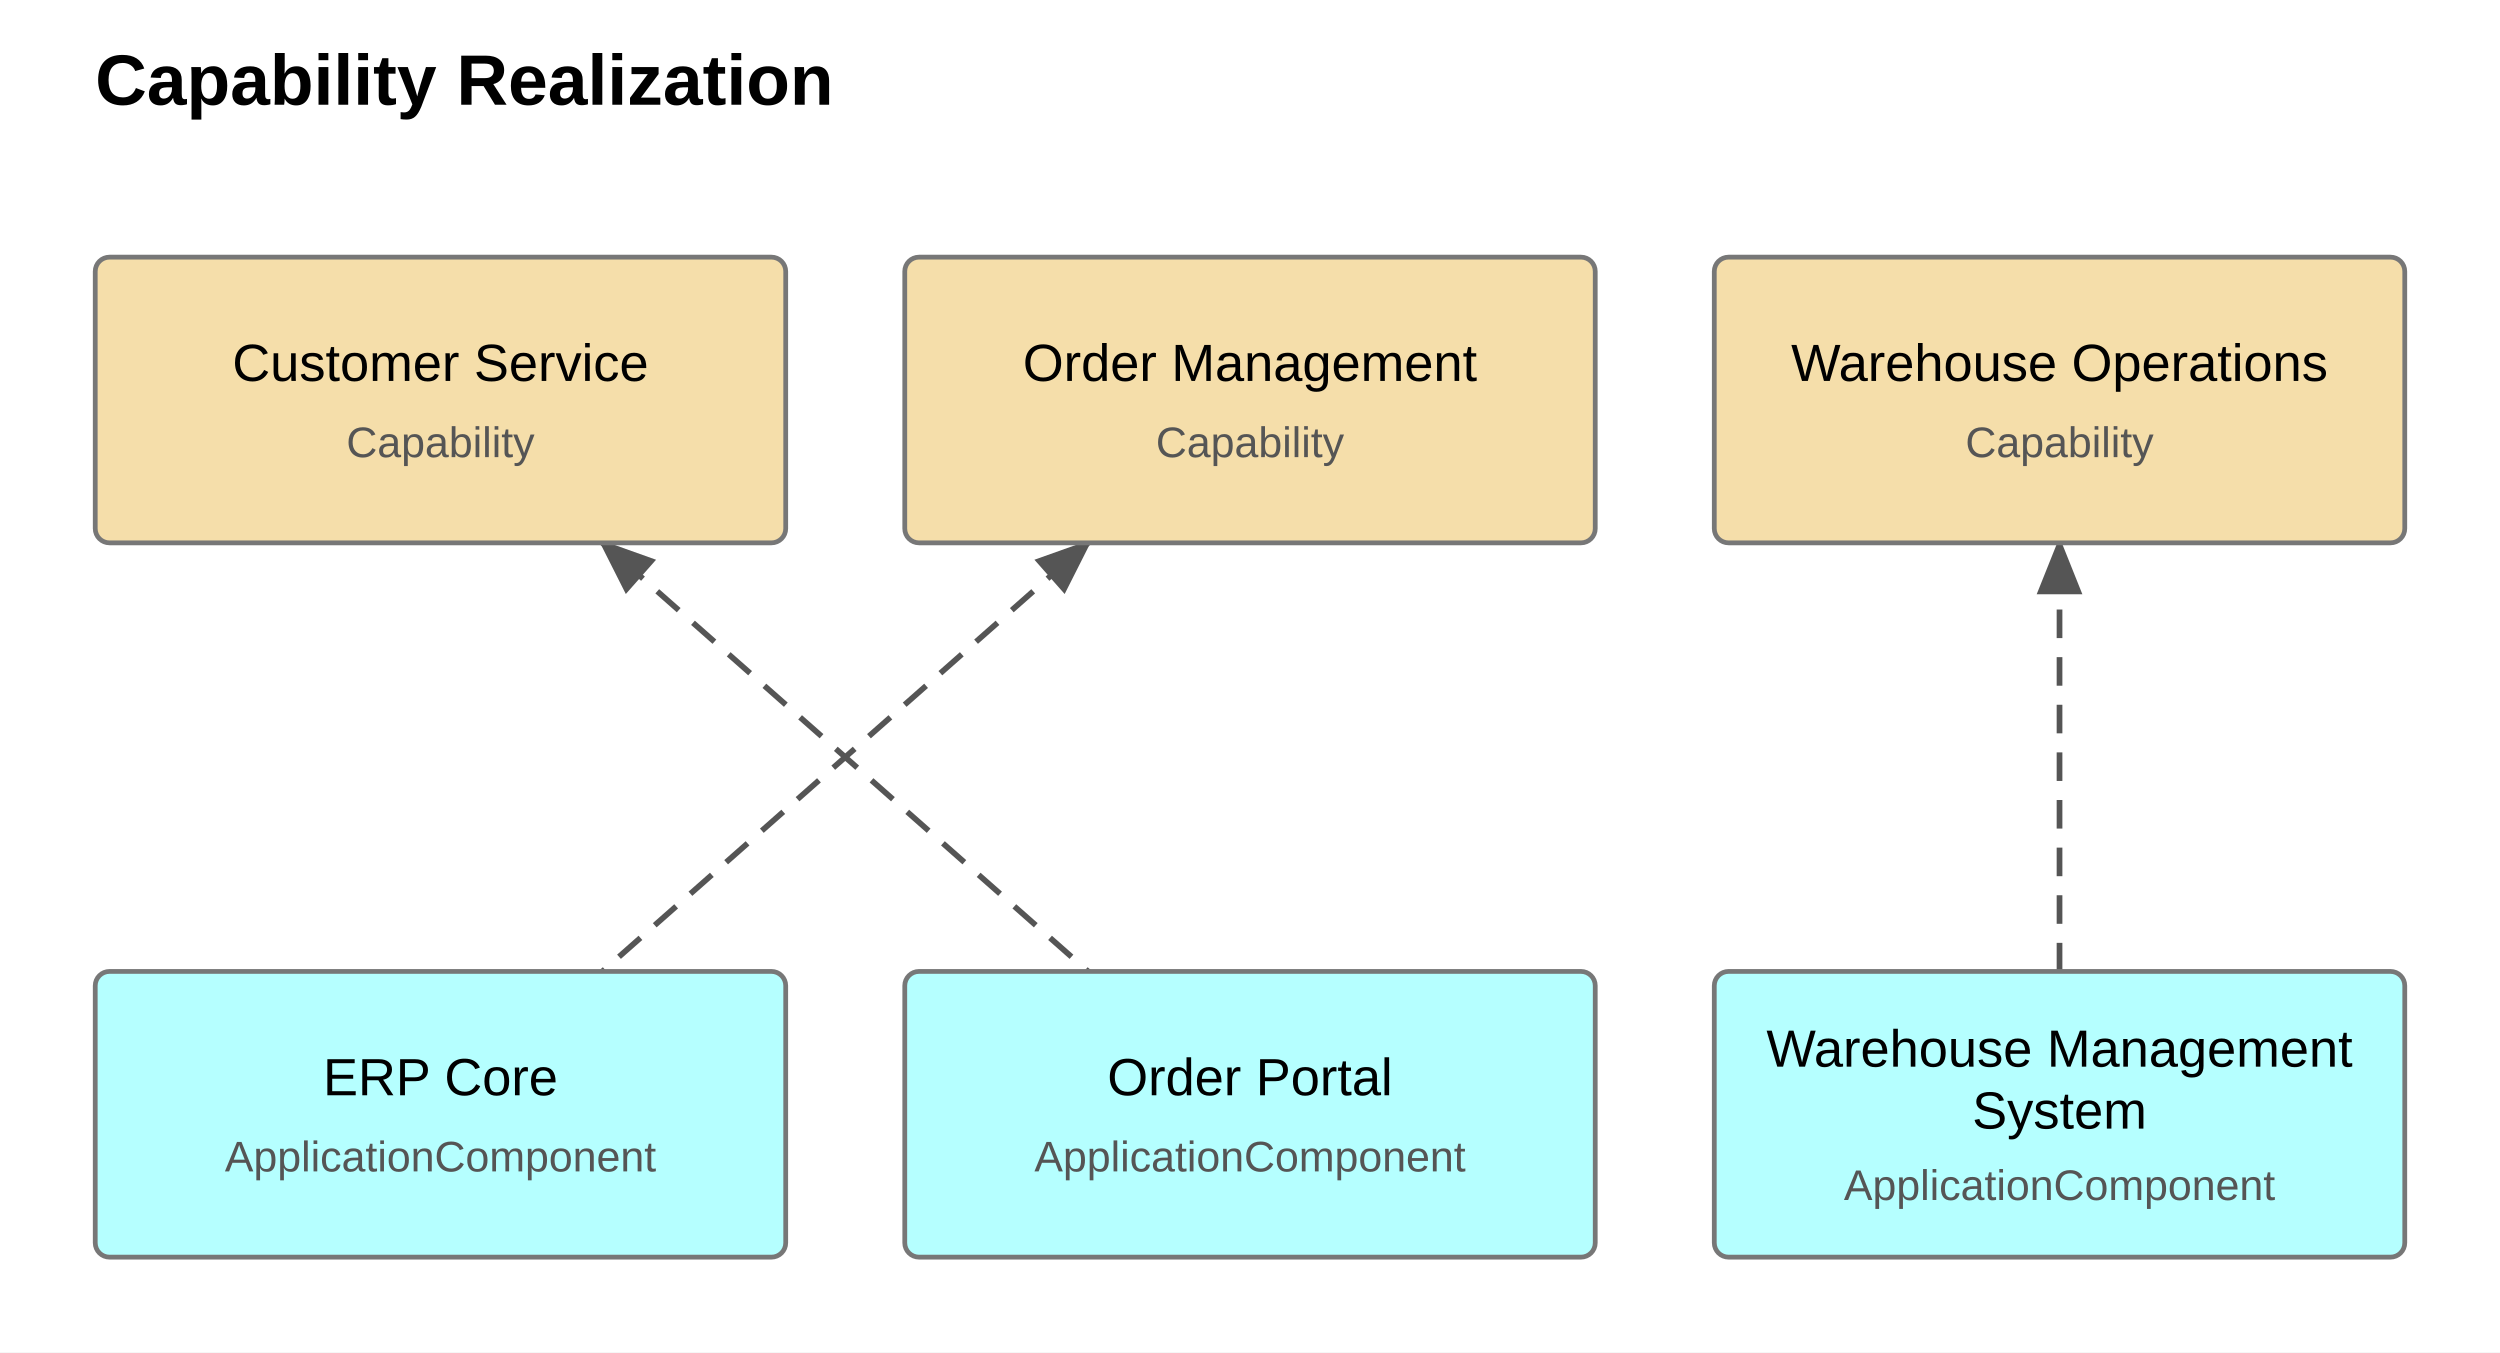
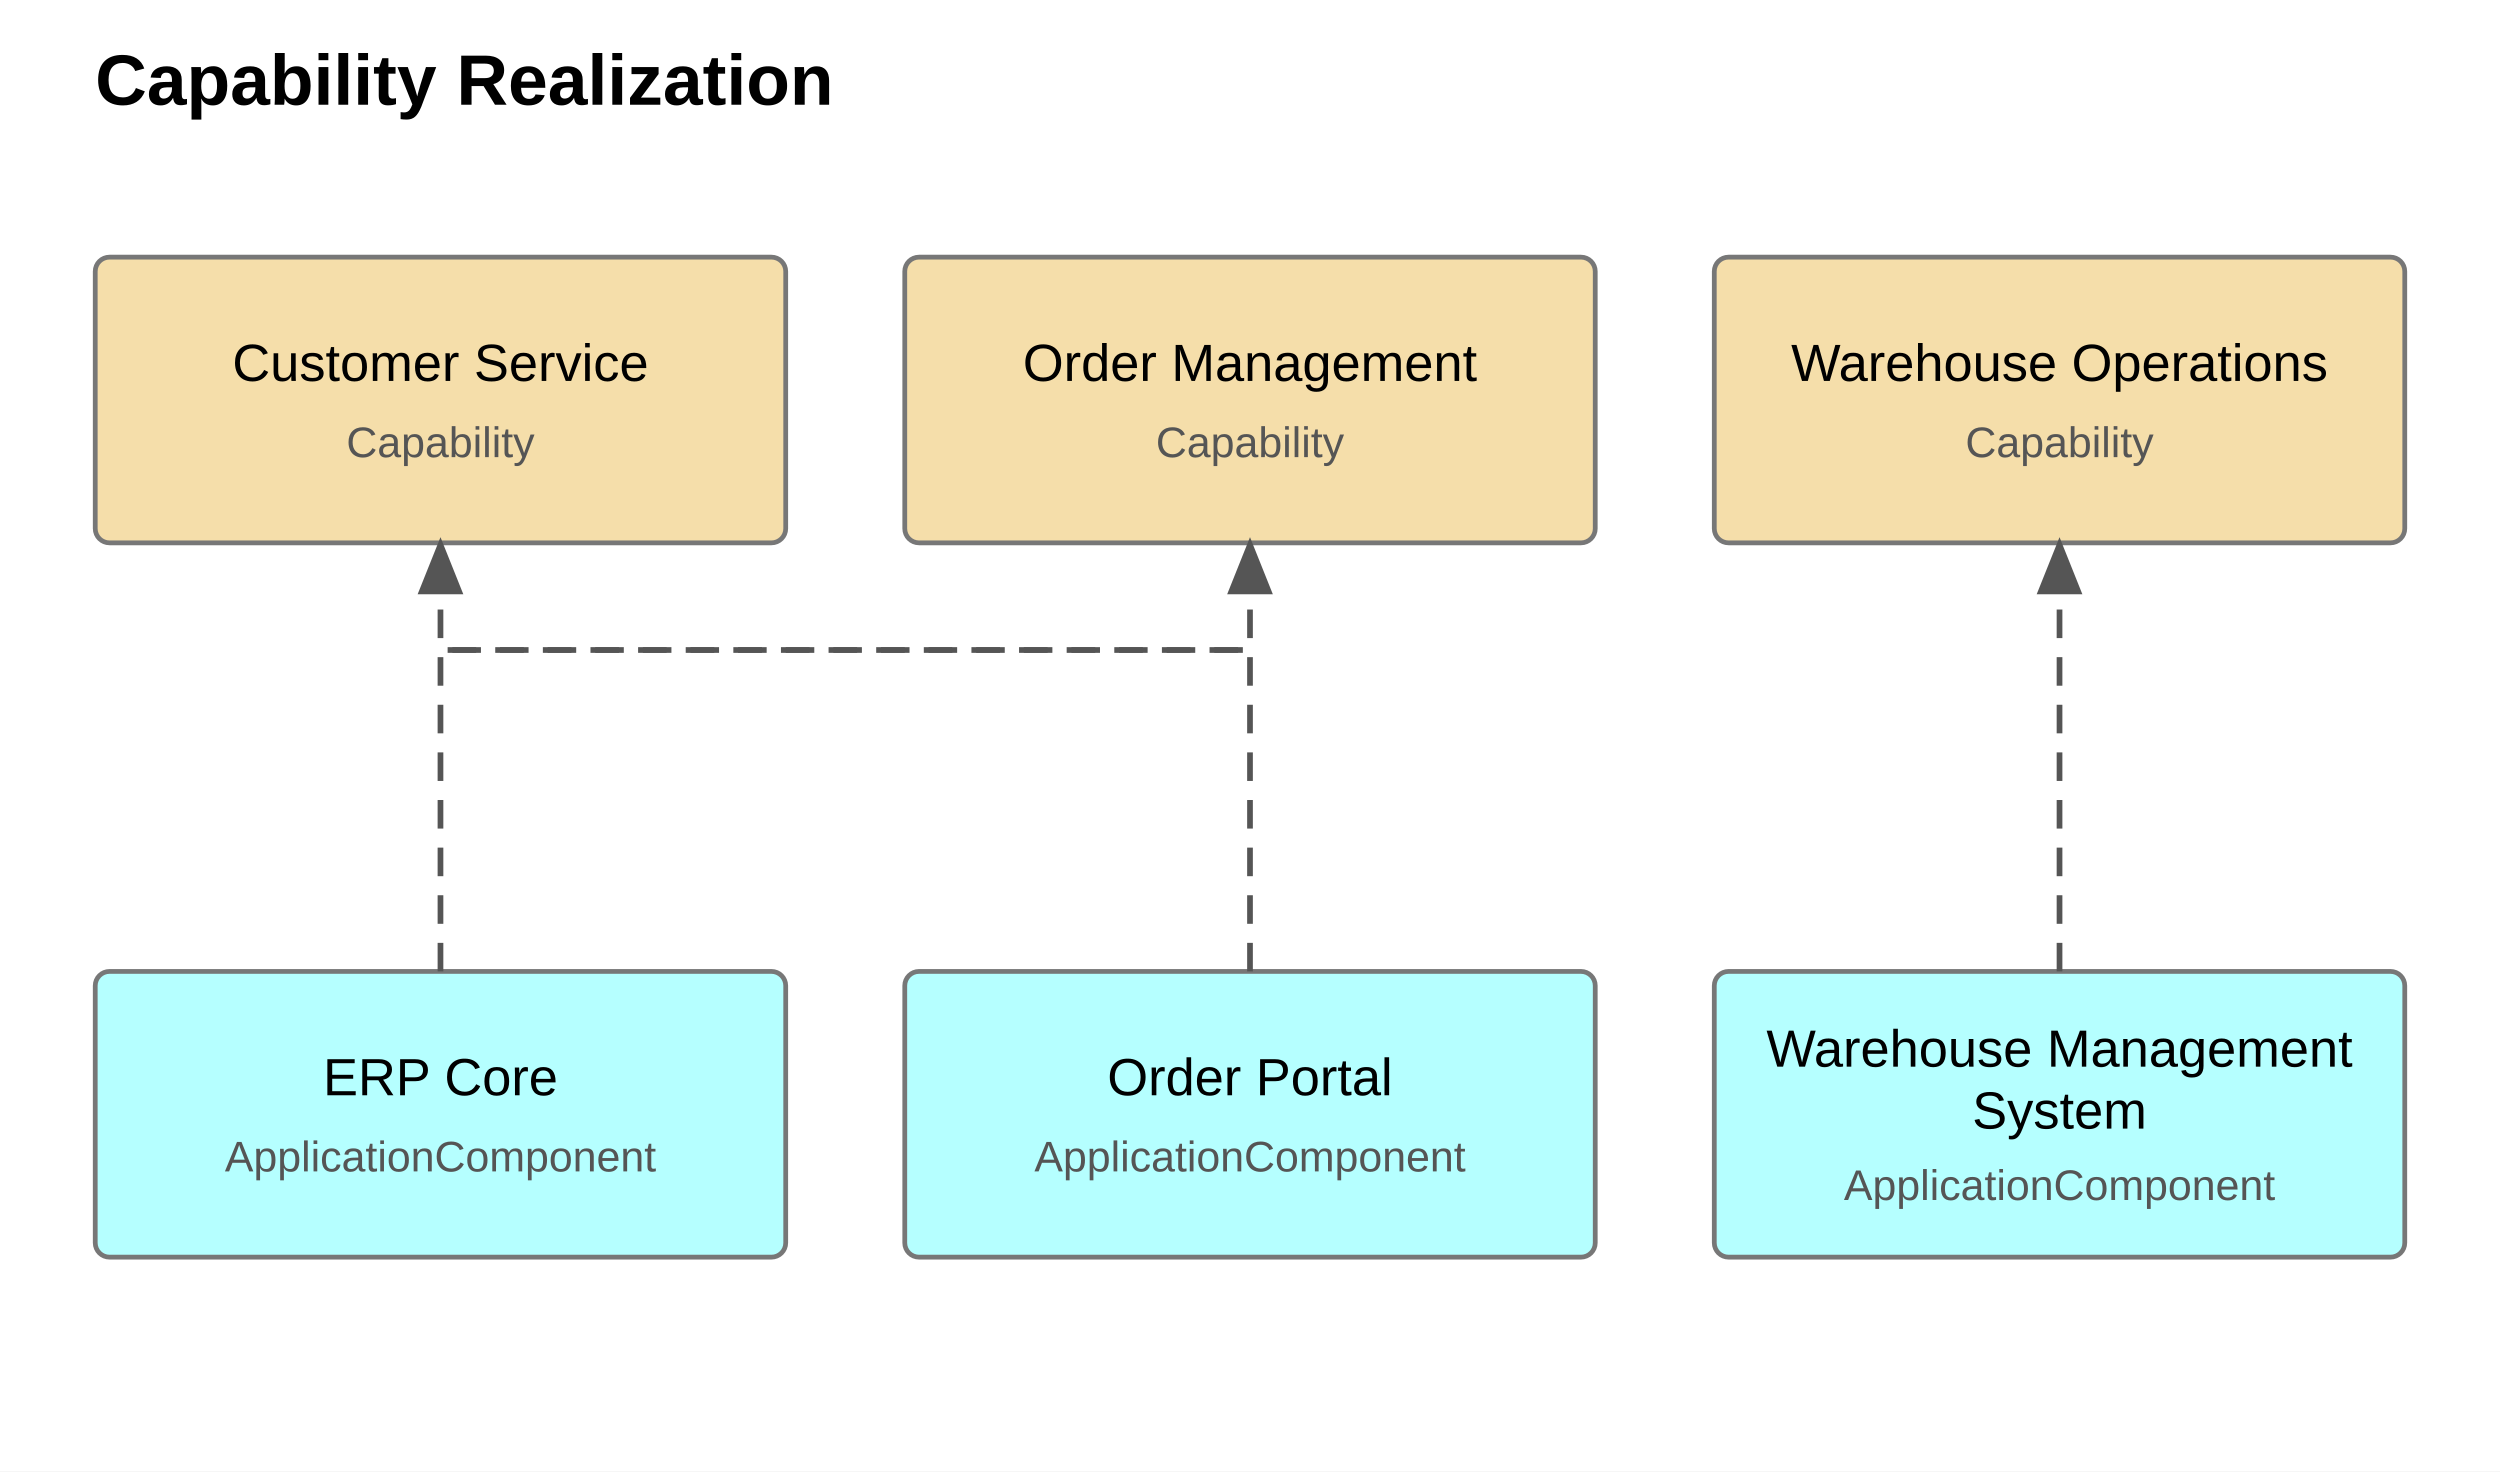
- <svg xmlns="http://www.w3.org/2000/svg" width="525" height="284" viewBox="0 0 525 284">
+ <svg xmlns="http://www.w3.org/2000/svg" width="525" height="309" viewBox="0 0 525 309">
  <defs>
    <marker id="arrow" markerWidth="10" markerHeight="8" refX="9" refY="4" orient="auto">
      <path d="M0,0 L10,4 L0,8 z" fill="#555555" />
    </marker>
  </defs>
-   <rect x="0" y="0" width="525" height="284" fill="#FFFFFF" />
+   <rect x="0" y="0" width="525" height="309" fill="#FFFFFF" />
  <text x="20" y="22" font-family="Segoe UI, Arial, sans-serif" font-size="15" font-weight="bold">Capability Realization</text>
-   <line x1="92.5" y1="234.0" x2="228.5" y2="114.0" stroke="#555555" stroke-width="1.2" stroke-dasharray="6,4" marker-end="url(#arrow)" />
-   <line x1="262.5" y1="234.0" x2="126.5" y2="114.0" stroke="#555555" stroke-width="1.2" stroke-dasharray="6,4" marker-end="url(#arrow)" />
-   <line x1="432.5" y1="234.0" x2="432.5" y2="114.0" stroke="#555555" stroke-width="1.2" stroke-dasharray="6,4" marker-end="url(#arrow)" />
  <g>
    <rect x="20" y="204" width="145" height="60" rx="3" fill="#B5FFFF" stroke="#777777" />
    <text x="92.5" y="230" font-family="Segoe UI, Arial, sans-serif" font-size="11" text-anchor="middle">ERP Core</text>
    <text x="92.5" y="246" font-family="Segoe UI, Arial, sans-serif" font-size="9" fill="#555555" text-anchor="middle">ApplicationComponent</text>
  </g>
  <g>
    <rect x="190" y="204" width="145" height="60" rx="3" fill="#B5FFFF" stroke="#777777" />
    <text x="262.5" y="230" font-family="Segoe UI, Arial, sans-serif" font-size="11" text-anchor="middle">Order Portal</text>
    <text x="262.5" y="246" font-family="Segoe UI, Arial, sans-serif" font-size="9" fill="#555555" text-anchor="middle">ApplicationComponent</text>
  </g>
  <g>
    <rect x="360" y="204" width="145" height="60" rx="3" fill="#B5FFFF" stroke="#777777" />
    <text x="432.5" y="224" font-family="Segoe UI, Arial, sans-serif" font-size="11" text-anchor="middle">Warehouse Management</text>
    <text x="432.5" y="237" font-family="Segoe UI, Arial, sans-serif" font-size="11" text-anchor="middle">System</text>
    <text x="432.5" y="252" font-family="Segoe UI, Arial, sans-serif" font-size="9" fill="#555555" text-anchor="middle">ApplicationComponent</text>
  </g>
  <g>
    <rect x="20" y="54" width="145" height="60" rx="3" fill="#F5DEAA" stroke="#777777" />
    <text x="92.5" y="80" font-family="Segoe UI, Arial, sans-serif" font-size="11" text-anchor="middle">Customer Service</text>
    <text x="92.5" y="96" font-family="Segoe UI, Arial, sans-serif" font-size="9" fill="#555555" text-anchor="middle">Capability</text>
  </g>
  <g>
    <rect x="190" y="54" width="145" height="60" rx="3" fill="#F5DEAA" stroke="#777777" />
    <text x="262.5" y="80" font-family="Segoe UI, Arial, sans-serif" font-size="11" text-anchor="middle">Order Management</text>
    <text x="262.5" y="96" font-family="Segoe UI, Arial, sans-serif" font-size="9" fill="#555555" text-anchor="middle">Capability</text>
  </g>
  <g>
    <rect x="360" y="54" width="145" height="60" rx="3" fill="#F5DEAA" stroke="#777777" />
    <text x="432.5" y="80" font-family="Segoe UI, Arial, sans-serif" font-size="11" text-anchor="middle">Warehouse Operations</text>
    <text x="432.5" y="96" font-family="Segoe UI, Arial, sans-serif" font-size="9" fill="#555555" text-anchor="middle">Capability</text>
  </g>
+   <polyline points="92.5,204.0 92.5,136.5 262.5,136.5 262.5,114.0" fill="none" stroke="#555555" stroke-width="1.2" stroke-dasharray="6,4" marker-end="url(#arrow)" />
+   <polyline points="262.5,204.0 262.5,136.5 92.5,136.5 92.5,114.0" fill="none" stroke="#555555" stroke-width="1.2" stroke-dasharray="6,4" marker-end="url(#arrow)" />
+   <polyline points="432.5,204.0 432.5,114.0" fill="none" stroke="#555555" stroke-width="1.2" stroke-dasharray="6,4" marker-end="url(#arrow)" />
</svg>
